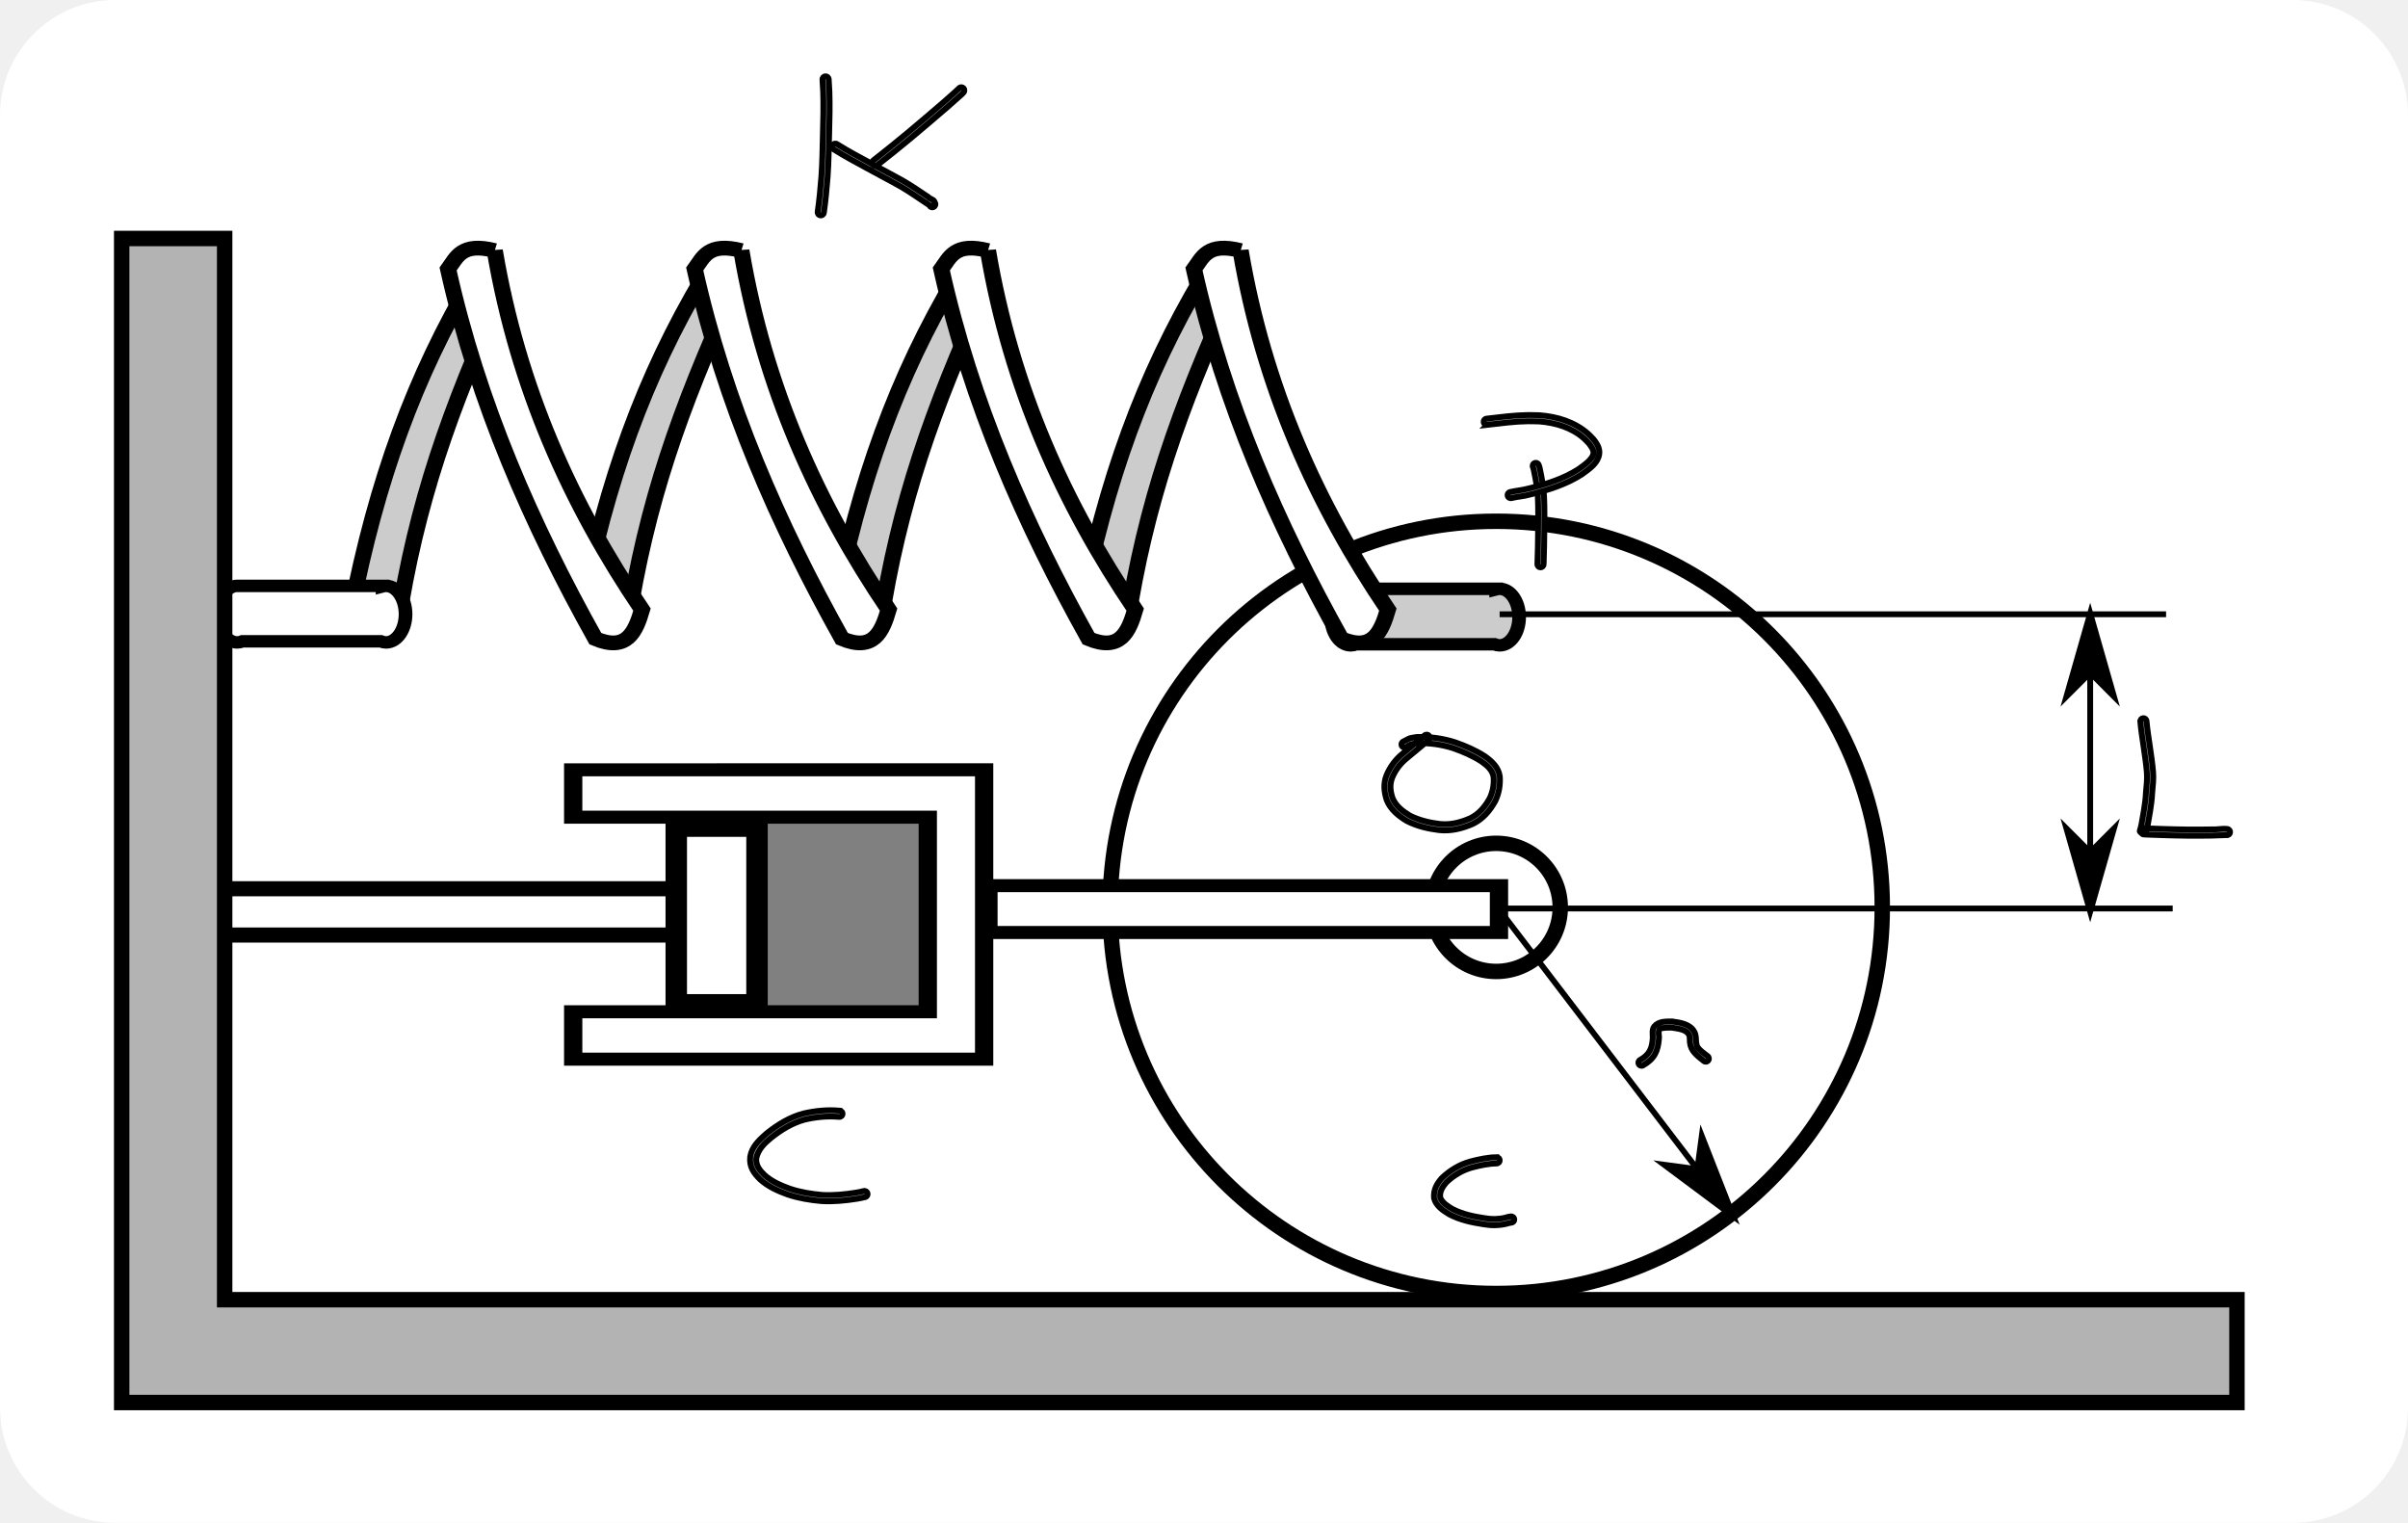
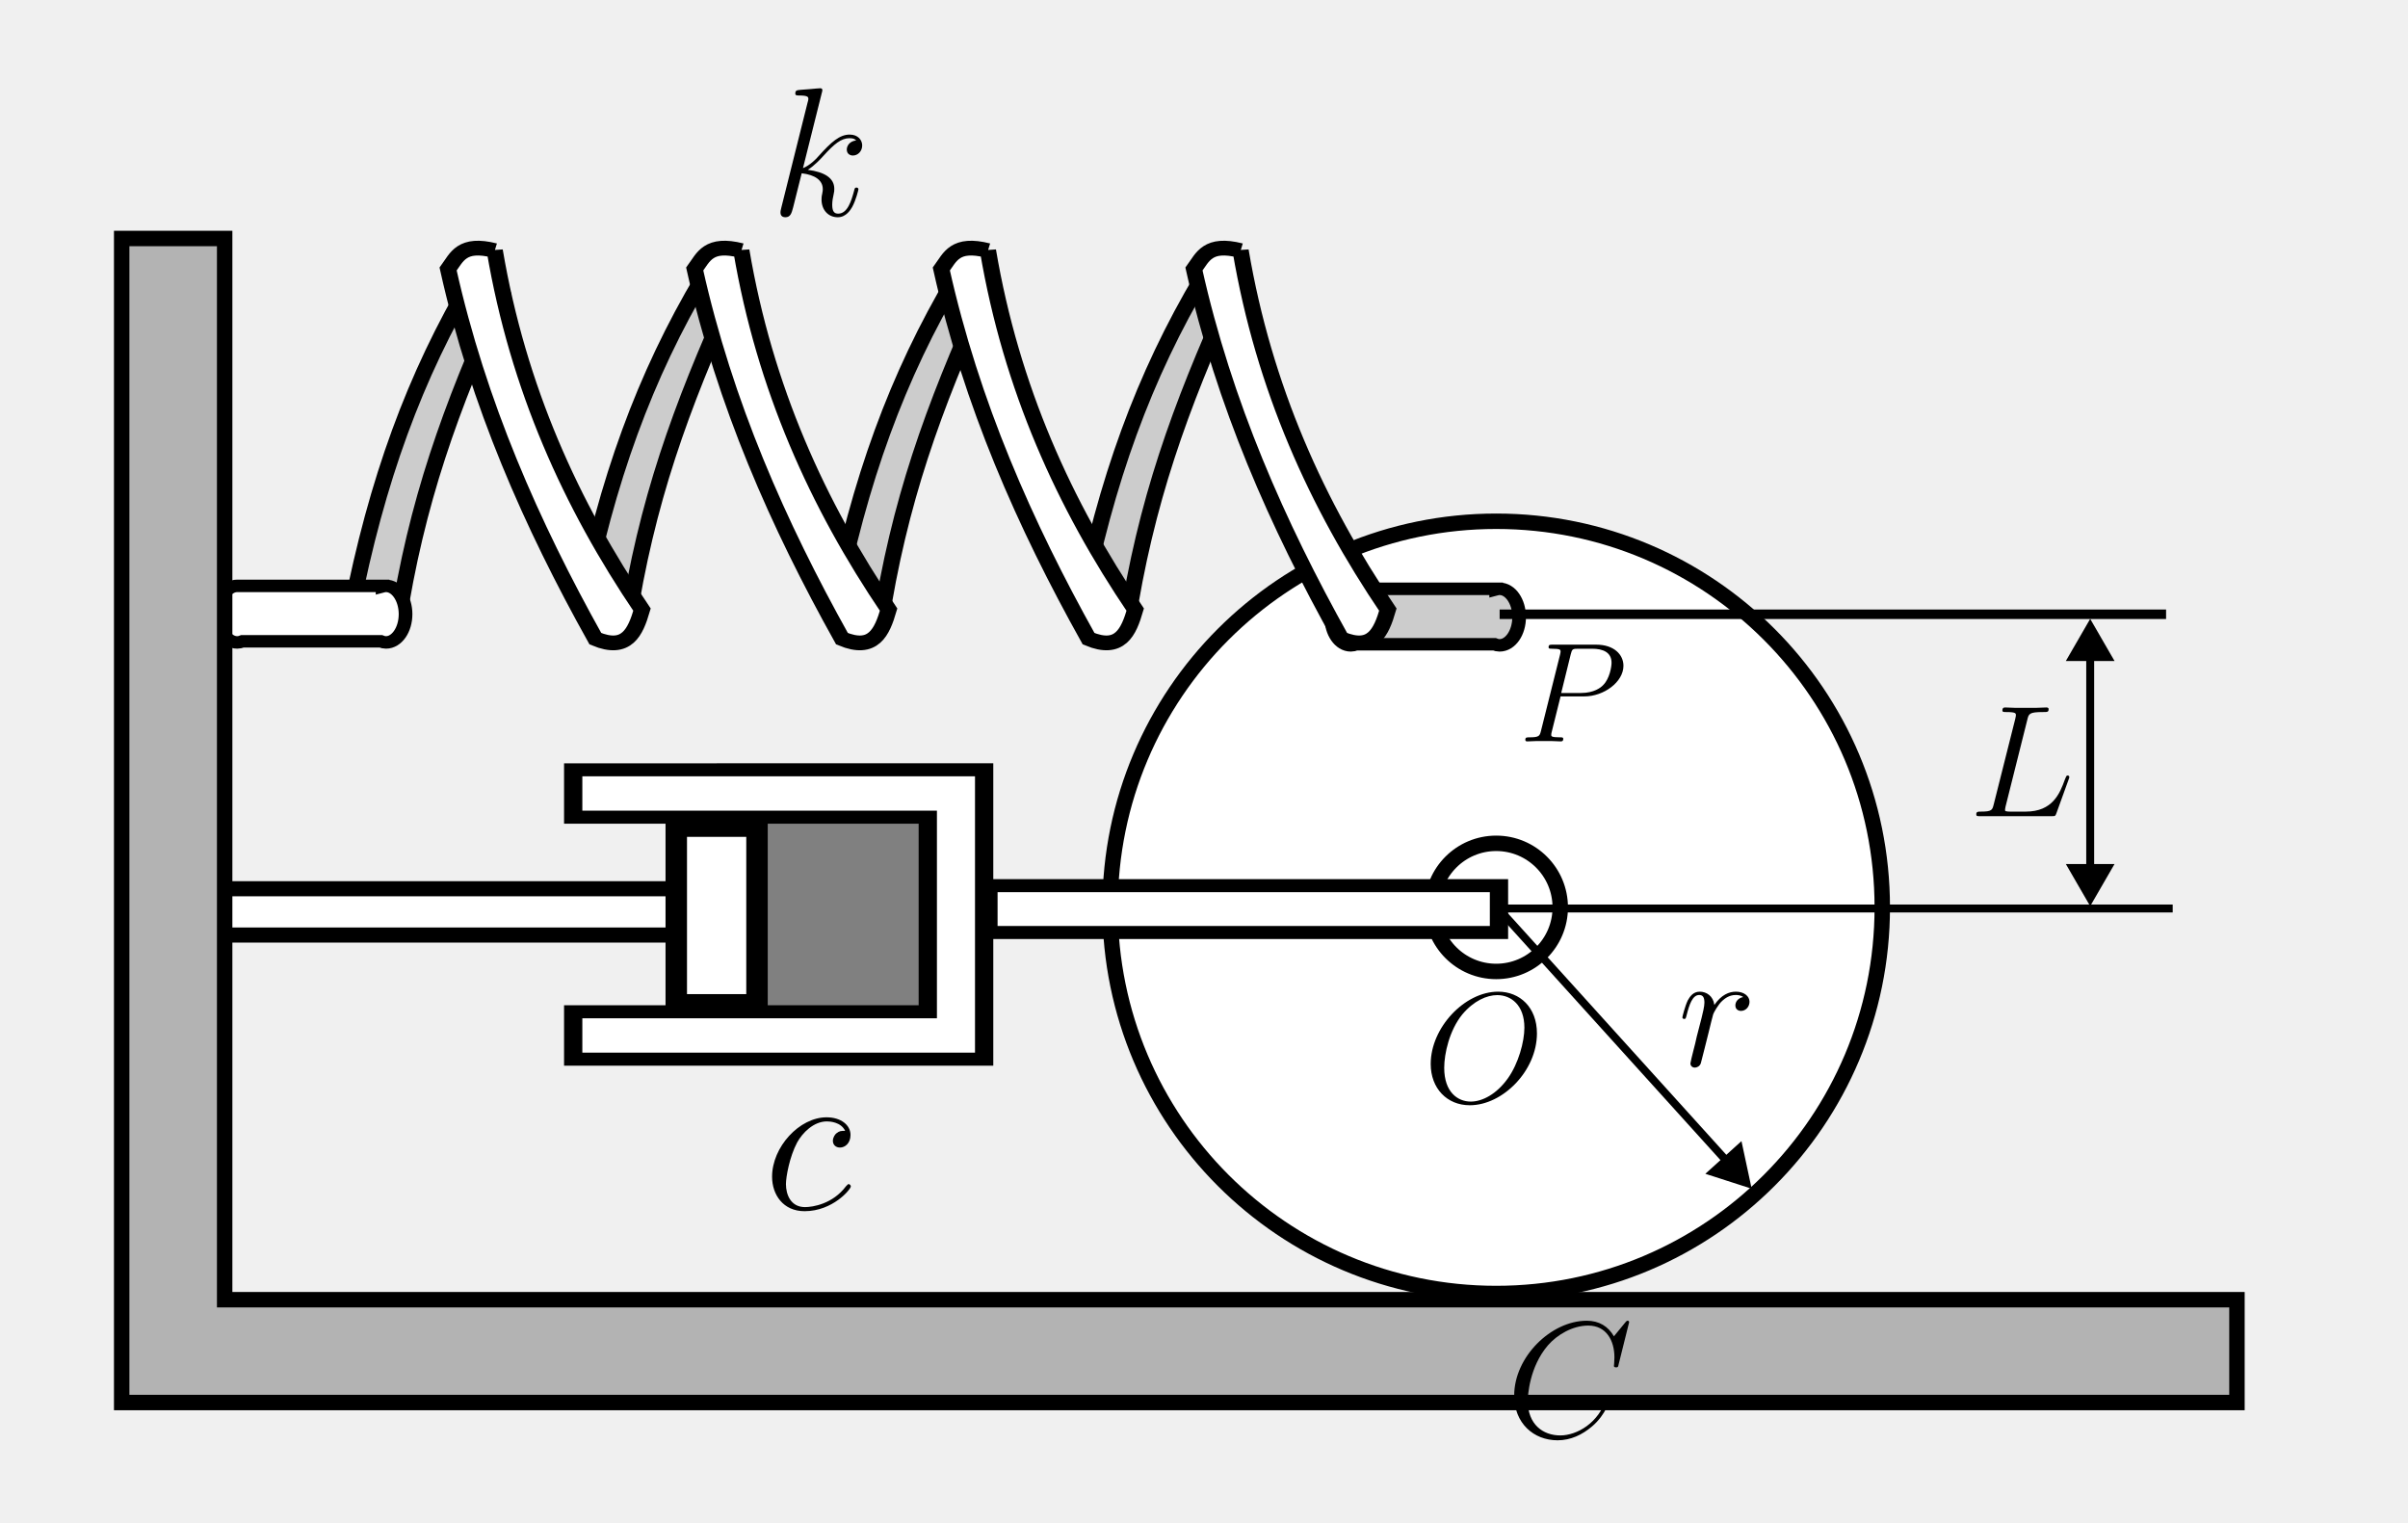
<svg xmlns="http://www.w3.org/2000/svg" width="152.146mm" height="96.206mm" viewBox="0 0 152.146 96.206" version="1.1" id="svg1217">
  <defs id="defs1211">
+     <marker style="overflow:visible" id="Triangle" refX="0" refY="0" orient="auto-start-reverse" markerWidth="1" markerHeight="1" viewBox="0 0 1 1" preserveAspectRatio="xMidYMid">
+       <path transform="scale(0.5)" style="fill:context-stroke;fill-rule:evenodd;stroke:context-stroke;stroke-width:1pt" d="M 5.77,0 -2.88,5 V -5 Z" id="path135" />
+     </marker>
    <marker style="overflow:visible" id="marker3226" refX="0" refY="0" orient="auto">
      <path transform="matrix(-0.8,0,0,-0.8,-10,0)" style="fill:#000000;fill-opacity:1;fill-rule:evenodd;stroke:#000000;stroke-width:1pt;stroke-opacity:1" d="M 0,0 5,-5 -12.5,0 5,5 Z" id="path3224" />
    </marker>
    <marker style="overflow:visible" id="marker3216" refX="0" refY="0" orient="auto">
      <path transform="matrix(-0.8,0,0,-0.8,-10,0)" style="fill:#000000;fill-opacity:1;fill-rule:evenodd;stroke:#000000;stroke-width:1pt;stroke-opacity:1" d="M 0,0 5,-5 -12.5,0 5,5 Z" id="path3214" />
    </marker>
    <marker style="overflow:visible" id="Arrow1Lstart" refX="0" refY="0" orient="auto">
      <path transform="matrix(0.8,0,0,0.8,10,0)" style="fill:#000000;fill-opacity:1;fill-rule:evenodd;stroke:#000000;stroke-width:1pt;stroke-opacity:1" d="M 0,0 5,-5 -12.5,0 5,5 Z" id="path2806" />
    </marker>
  </defs>
-   <g id="layer2" transform="translate(26.18036,16.54196)">
-     <rect style="fill:#ffffff;stroke:#ffffff;stroke-width:0.2" id="rect50" width="151.946" height="96.006" x="-26.08" y="-16.442" ry="7.182" />
-   </g>
-   <g id="layer1" transform="translate(-25.76929,-52.75702)">
+   <g id="layer2" transform="translate(26.18036,16.54196)" />
+   <g id="layer1" transform="translate(-25.7693, -52.757)">
    <circle style="fill:#ffffff;stroke:#000000;stroke-width:0.975" id="path2602" cx="120.304" cy="110.082" r="24.394" />
    <circle style="fill:#ffffff;stroke:#000000;stroke-width:0.975" id="circle2604" cx="120.304" cy="110.082" r="4.047" />
    <g transform="matrix(0,-1.392656,1.525817,0,-137.4536,207.717)" id="g6265" style="stroke-width:0.955">
      <path style="fill:#cccccc;fill-opacity:1;stroke:#000000;stroke-width:0.566;stroke-miterlimit:4;stroke-dasharray:none" d="m 84.559,162.91 a 1.282,0.809 0 0 0 -1.282,-0.809 1.282,0.809 0 0 0 -1.283,0.809 1.282,0.809 0 0 0 0.05,0.221 v 5.722 a 1.282,0.809 0 0 0 -0.05,0.219 1.282,0.809 0 0 0 1.283,0.809 1.282,0.809 0 0 0 1.282,-0.809 1.282,0.809 0 0 0 -0.021,-0.142 h 0.021 z" id="path1619" />
      <path style="fill:#cccccc;stroke:#000000;stroke-width:0.669;stroke-linecap:butt;stroke-linejoin:miter;stroke-miterlimit:4;stroke-dasharray:none;stroke-opacity:1" d="m 82.921,123.439 c 5.549,0.771 9.853,2.191 15.003,4.316 0.651,-0.538 1.212,-0.408 0.771,-1.177 -4.495,-2.442 -9.241,-4.009 -15.106,-5.057 -0.809,0.284 -0.806,1.06 -0.668,1.918 z" id="path1606" />
      <path id="path823" d="m 82.921,153.638 c 5.549,0.771 9.853,2.191 15.003,4.316 0.651,-0.538 1.212,-0.408 0.771,-1.177 -4.495,-2.442 -9.241,-4.009 -15.106,-5.057 -0.809,0.284 -0.806,1.06 -0.668,1.918 z" style="fill:#cccccc;stroke:#000000;stroke-width:0.669;stroke-linecap:butt;stroke-linejoin:miter;stroke-miterlimit:4;stroke-dasharray:none;stroke-opacity:1" />
      <path style="fill:#cccccc;stroke:#000000;stroke-width:0.669;stroke-linecap:butt;stroke-linejoin:miter;stroke-miterlimit:4;stroke-dasharray:none;stroke-opacity:1" d="m 82.921,143.425 c 5.549,0.771 9.853,2.191 15.003,4.316 0.651,-0.538 1.212,-0.408 0.771,-1.177 -4.495,-2.442 -9.241,-4.009 -15.106,-5.057 -0.809,0.284 -0.806,1.06 -0.668,1.918 z" id="path827" />
      <path id="path817-3" d="m 99.904,147.885 c -6.241,0.966 -11.549,3.166 -16.29,6.098 -1.022,-0.273 -1.912,-0.63 -1.318,-1.931 5.174,-2.637 10.64,-4.85 16.769,-6.098 0.54,0.36 1.219,0.567 0.838,1.931 z" style="fill:#ffffff;stroke:#000000;stroke-width:0.669;stroke-linecap:butt;stroke-linejoin:miter;stroke-miterlimit:4;stroke-dasharray:none;stroke-opacity:1" />
      <path style="fill:#ffffff;stroke:#000000;stroke-width:0.669;stroke-linecap:butt;stroke-linejoin:miter;stroke-miterlimit:4;stroke-dasharray:none;stroke-opacity:1" d="m 99.904,158.347 c -6.241,0.966 -11.549,3.166 -16.29,6.098 -1.022,-0.273 -1.912,-0.63 -1.318,-1.931 5.174,-2.637 10.64,-4.85 16.769,-6.098 0.54,0.36 1.219,0.567 0.838,1.931 z" id="path825" />
      <path id="path839-6" d="m 82.921,132.964 c 5.549,0.771 9.853,2.191 15.003,4.316 0.651,-0.538 1.212,-0.408 0.771,-1.177 -4.495,-2.442 -9.241,-4.009 -15.106,-5.057 -0.809,0.284 -0.806,1.06 -0.668,1.918 z" style="fill:#cccccc;stroke:#000000;stroke-width:0.669;stroke-linecap:butt;stroke-linejoin:miter;stroke-miterlimit:4;stroke-dasharray:none;stroke-opacity:1" />
      <path style="fill:#ffffff;stroke:#000000;stroke-width:0.669;stroke-linecap:butt;stroke-linejoin:miter;stroke-miterlimit:4;stroke-dasharray:none;stroke-opacity:1" d="m 99.904,137.673 c -6.241,0.966 -11.549,3.166 -16.29,6.098 -1.022,-0.273 -1.912,-0.63 -1.318,-1.931 5.174,-2.637 10.64,-4.85 16.769,-6.098 0.54,0.36 1.219,0.567 0.838,1.931 z" id="path829" />
      <path id="path833" d="m 99.904,127.461 c -6.241,0.966 -11.549,3.166 -16.29,6.098 -1.022,-0.273 -1.912,-0.63 -1.318,-1.931 5.174,-2.637 10.64,-4.85 16.769,-6.098 0.54,0.36 1.219,0.567 0.838,1.931 z" style="fill:#ffffff;stroke:#000000;stroke-width:0.669;stroke-linecap:butt;stroke-linejoin:miter;stroke-miterlimit:4;stroke-dasharray:none;stroke-opacity:1" />
      <path id="path1610" d="m 84.692,116.797 a 1.282,0.809 0 0 0 -1.282,-0.809 1.282,0.809 0 0 0 -1.283,0.809 1.282,0.809 0 0 0 0.05,0.221 v 5.722 a 1.282,0.809 0 0 0 -0.05,0.219 1.282,0.809 0 0 0 1.283,0.809 1.282,0.809 0 0 0 1.282,-0.809 1.282,0.809 0 0 0 -0.021,-0.142 h 0.021 z" style="fill:#ffffff;stroke:#000000;stroke-width:0.566;stroke-miterlimit:4;stroke-dasharray:none" />
    </g>
    <g id="layer1-9" transform="matrix(1.953847,0,0,1.392656,-110.5271,-42.12207)" style="stroke-width:0.844">
      <rect style="fill:#ffffff;stroke:#000000;stroke-width:0.591;stroke-miterlimit:4;stroke-dasharray:none" id="rect1718" width="16.51" height="2.125" x="101.722" y="108.305" />
      <rect style="fill:#ffffff;stroke:#000000;stroke-width:0.685;stroke-miterlimit:4;stroke-dasharray:none" id="rect1731" width="15.094" height="2.1" x="76.875" y="108.445" />
      <rect y="104.8" x="92.554" height="9.227" width="7.206" id="rect3464" style="fill:#808080;stroke:#808080;stroke-width:0.591" />
      <path style="fill:#ffffff;stroke:#000000;stroke-width:0.591;stroke-miterlimit:4;stroke-dasharray:none" d="m 88.294,103.05 v 2.149 h 11.467 v 8.827 H 88.294 v 2.149 h 13.289 v -13.126 z" id="rect1720" />
      <rect style="fill:#ffffff;stroke:#000000;stroke-width:0.694;stroke-miterlimit:4;stroke-dasharray:none" id="rect1729" width="2.611" height="7.828" x="91.627" y="105.744" />
    </g>
    <path id="rect2606" style="fill:#b3b3b3;stroke:#000000;stroke-width:0.975" d="m 33.458,67.824 v 67.043 6.496 h 6.506 127.144 v -6.496 H 39.964 V 67.824 Z" />
-     <path style="fill:none;stroke:#000000;stroke-width:0.368px;stroke-linecap:butt;stroke-linejoin:miter;stroke-opacity:1" d="m 120.303,110.152 h 42.744" id="path2798" />
-     <path style="fill:none;stroke:#000000;stroke-width:0.368px;stroke-linecap:butt;stroke-linejoin:miter;stroke-opacity:1" d="m 120.522,91.564 h 42.108" id="path2800" />
-     <path style="fill:none;stroke:#000000;stroke-width:0.369;stroke-linecap:butt;stroke-linejoin:miter;stroke-miterlimit:4;stroke-dasharray:none;stroke-opacity:1;marker-start:url(#Arrow1Lstart);marker-end:url(#marker3216)" d="M 157.835,91.551 V 110.307" id="path2804" />
-     <path style="fill:none;stroke:#000000;stroke-width:0.368px;stroke-linecap:butt;stroke-linejoin:miter;stroke-opacity:1;marker-end:url(#marker3226)" d="m 120.513,110.24 14.742,19.322" id="path3108" />
-     <path style="fill:#b3b3b3;stroke:#000000;stroke-width:0.369;stroke-miterlimit:4;stroke-dasharray:none" id="path3146" d="m 161.002,98.355 c 0.049,0.546 0.137,1.087 0.215,1.63 0.075,0.52 0.153,1.04 0.197,1.563 0.036,0.428 -0.021,0.855 -0.057,1.281 -0.015,0.389 -0.073,0.772 -0.133,1.155 -0.048,0.282 -0.094,0.563 -0.148,0.844 -0.023,0.12 -0.053,0.239 -0.09,0.356 -0.038,0.112 -0.039,0.102 0.176,0.281 0.017,0.015 0.383,0.025 0.404,0.026 0.284,0.011 0.465,0.016 0.757,0.026 1.057,0.036 2.114,0.052 3.171,0.032 0.311,-0.003 0.632,-0.029 0.938,-0.033 0.275,0.046 0.341,-0.343 0.066,-0.389 v 0 c -0.334,-0.038 -0.676,0.051 -1.011,0.028 -1.05,0.021 -2.1,0.004 -3.15,-0.032 -0.334,-0.011 -0.436,-0.014 -0.754,-0.026 -0.077,-0.003 -0.155,-0.006 -0.232,-0.01 -0.027,-10e-4 -0.081,-0.029 -0.081,-0.003 0.013,0.477 0.067,0.3 0.094,0.218 0.042,-0.132 0.076,-0.266 0.102,-0.401 0.054,-0.285 0.102,-0.571 0.15,-0.857 0.061,-0.393 0.12,-0.785 0.136,-1.183 0.038,-0.448 0.096,-0.897 0.057,-1.348 -0.045,-0.531 -0.123,-1.059 -0.2,-1.586 -0.078,-0.535 -0.165,-1.069 -0.213,-1.607 -0.024,-0.278 -0.417,-0.244 -0.393,0.034 z" />
-     <path style="fill:#b3b3b3;stroke:#000000;stroke-width:0.369;stroke-miterlimit:4;stroke-dasharray:none" id="path3148" d="m 123.301,88.402 c 0.029,-0.708 0.037,-1.416 0.044,-2.124 0.004,-0.715 0.019,-1.431 -0.016,-2.146 -0.031,-0.574 -0.136,-1.139 -0.253,-1.7 -0.019,-0.108 -0.045,-0.212 -0.087,-0.313 -0.118,-0.253 -0.476,-0.086 -0.358,0.167 v 0 c 0.023,0.07 0.05,0.153 0.059,0.227 0.113,0.541 0.215,1.086 0.245,1.639 0.035,0.707 0.019,1.415 0.016,2.122 -0.007,0.703 -0.015,1.406 -0.043,2.108 -0.014,0.279 0.38,0.299 0.394,0.02 z" />
-     <path style="fill:#b3b3b3;stroke:#000000;stroke-width:0.369;stroke-miterlimit:4;stroke-dasharray:none" id="path3150" d="m 119.743,79.598 c 0.854,-0.097 1.709,-0.215 2.571,-0.226 0.243,-0.003 0.485,0.009 0.728,0.013 1.035,0.087 2.038,0.384 2.825,1.086 0.111,0.099 0.207,0.213 0.311,0.32 0.112,0.167 0.27,0.335 0.272,0.555 0.004,0.421 -0.684,0.856 -0.96,1.058 -0.961,0.616 -2.06,0.95 -3.16,1.218 -0.376,0.102 -0.766,0.131 -1.144,0.218 -0.272,0.064 -0.181,0.448 0.091,0.384 v 0 c 0.378,-0.092 0.772,-0.112 1.147,-0.219 1.151,-0.282 2.298,-0.634 3.3,-1.284 0.393,-0.291 0.873,-0.592 1.046,-1.084 0.156,-0.445 -0.044,-0.783 -0.31,-1.124 -0.117,-0.118 -0.226,-0.245 -0.35,-0.355 -0.857,-0.754 -1.94,-1.079 -3.061,-1.169 -0.251,-0.004 -0.501,-0.016 -0.752,-0.013 -0.871,0.012 -1.735,0.13 -2.599,0.229 -0.277,0.032 -0.231,0.425 0.046,0.392 z" />
-     <path style="fill:#b3b3b3;stroke:#000000;stroke-width:0.369;stroke-miterlimit:4;stroke-dasharray:none" id="path3152" d="m 129.58,120.067 c 0.727,-0.418 0.948,-0.894 1.009,-1.708 0.027,-0.143 -0.09,-0.482 0.067,-0.599 0.127,-0.094 0.635,-0.079 0.763,-0.078 0.358,0.068 0.938,0.094 1.093,0.51 0.022,0.06 0.03,0.396 0.031,0.42 0.058,0.564 0.463,0.837 0.871,1.171 0.218,0.175 0.465,-0.133 0.247,-0.308 v 0 c -0.194,-0.153 -0.525,-0.364 -0.656,-0.608 -0.045,-0.083 -0.045,-0.184 -0.067,-0.276 -0.013,-0.212 -0.006,-0.433 -0.106,-0.631 -0.263,-0.516 -0.908,-0.602 -1.415,-0.673 -0.392,0.006 -0.837,-0.024 -1.121,0.313 -0.165,0.195 -0.096,0.505 -0.1,0.732 -0.038,0.646 -0.202,1.044 -0.785,1.378 -0.252,0.12 -0.083,0.476 0.169,0.357 z" />
-     <path style="fill:#b3b3b3;stroke:#000000;stroke-width:0.369;stroke-miterlimit:4;stroke-dasharray:none" id="path3158" d="m 120.311,125.865 c -0.556,0.01 -1.1,0.13 -1.636,0.269 -0.684,0.188 -1.283,0.554 -1.797,1.037 -0.34,0.38 -0.547,0.765 -0.502,1.281 0.119,0.483 0.554,0.774 0.954,1.019 0.678,0.359 1.429,0.519 2.181,0.633 0.49,0.086 0.974,0.08 1.456,-0.035 0.098,-0.028 0.194,-0.062 0.295,-0.07 0.277,-0.032 0.233,-0.424 -0.045,-0.392 v 0 c -0.117,0.015 -0.231,0.039 -0.343,0.078 -0.432,0.106 -0.866,0.106 -1.304,0.029 -0.701,-0.105 -1.401,-0.251 -2.035,-0.58 -0.293,-0.176 -0.642,-0.387 -0.766,-0.723 -0.051,-0.368 0.147,-0.682 0.381,-0.952 0.461,-0.44 1.007,-0.769 1.625,-0.941 0.508,-0.132 1.023,-0.247 1.55,-0.256 0.279,-0.01 0.266,-0.404 -0.014,-0.395 z" />
-     <path style="fill:#b3b3b3;stroke:#000000;stroke-width:0.369;stroke-miterlimit:4;stroke-dasharray:none" id="path3162" d="m 115.781,99.216 c -0.449,0.372 -0.899,0.744 -1.347,1.117 -0.475,0.379 -0.828,0.849 -1.062,1.406 -0.208,0.523 -0.154,1.04 0.014,1.563 0.236,0.595 0.727,0.989 1.257,1.315 0.639,0.332 1.341,0.496 2.05,0.584 0.744,0.081 1.449,-0.095 2.126,-0.388 0.639,-0.307 1.082,-0.829 1.421,-1.436 0.24,-0.493 0.33,-1.029 0.292,-1.572 -0.086,-0.579 -0.489,-0.946 -0.94,-1.27 -0.581,-0.376 -1.216,-0.651 -1.867,-0.879 -0.793,-0.257 -1.617,-0.365 -2.448,-0.338 -0.58,0.105 -0.297,0.013 -0.845,0.287 -0.247,0.13 -0.064,0.479 0.183,0.35 v 0 c 0.417,-0.232 0.193,-0.149 0.675,-0.242 0.782,-0.029 1.557,0.077 2.304,0.316 0.616,0.215 1.217,0.475 1.768,0.828 0.355,0.252 0.695,0.527 0.776,0.979 0.04,0.465 -0.044,0.927 -0.244,1.351 -0.292,0.533 -0.676,0.993 -1.233,1.265 -0.611,0.267 -1.248,0.43 -1.921,0.358 -0.654,-0.08 -1.301,-0.23 -1.893,-0.529 -0.45,-0.273 -0.879,-0.6 -1.088,-1.1 -0.143,-0.431 -0.196,-0.854 -0.025,-1.289 0.204,-0.501 0.527,-0.915 0.95,-1.254 0.446,-0.372 0.894,-0.743 1.341,-1.113 0.217,-0.175 -0.03,-0.483 -0.248,-0.307 z" />
-     <path style="fill:#b3b3b3;stroke:#000000;stroke-width:0.369;stroke-miterlimit:4;stroke-dasharray:none" id="path3164" d="m 77.825,66.191 c 0.106,-0.741 0.176,-1.487 0.235,-2.234 0.066,-0.915 0.074,-1.833 0.098,-2.75 0.026,-0.888 0.045,-1.775 0.016,-2.663 -0.01,-0.257 -0.025,-0.515 -0.044,-0.772 -0.02,-0.278 -0.414,-0.249 -0.394,0.029 v 0 c 0.018,0.252 0.033,0.504 0.043,0.756 0.029,0.88 0.01,1.76 -0.016,2.64 -0.024,0.91 -0.031,1.821 -0.097,2.729 -0.058,0.735 -0.126,1.471 -0.231,2.201 -0.045,0.276 0.345,0.339 0.39,0.064 z" />
-     <path style="fill:#b3b3b3;stroke:#000000;stroke-width:0.369;stroke-miterlimit:4;stroke-dasharray:none" id="path3170" d="m 78.445,62.193 c 0.693,0.439 1.42,0.82 2.138,1.213 0.707,0.391 1.427,0.759 2.13,1.158 0.513,0.305 1.005,0.643 1.5,0.975 0.092,0.07 0.195,0.124 0.29,0.192 0.059,0.042 0.084,0.105 -0.027,-0.071 0.018,0.279 0.412,0.253 0.394,-0.026 v 0 c -0.024,-0.056 -0.039,-0.117 -0.072,-0.168 -0.078,-0.121 -0.277,-0.146 -0.365,-0.254 -0.503,-0.338 -1.003,-0.681 -1.525,-0.99 -0.705,-0.4 -1.426,-0.769 -2.135,-1.161 -0.707,-0.387 -1.422,-0.762 -2.104,-1.192 -0.23,-0.158 -0.454,0.167 -0.223,0.325 z" />
-     <path style="fill:#b3b3b3;stroke:#000000;stroke-width:0.369;stroke-miterlimit:4;stroke-dasharray:none" id="path3172" d="m 81.208,63.187 c 0.706,-0.552 1.403,-1.115 2.093,-1.686 0.781,-0.661 1.569,-1.315 2.34,-1.988 0.246,-0.217 0.492,-0.435 0.737,-0.653 0.105,-0.094 0.213,-0.177 0.295,-0.291 0.132,-0.246 -0.215,-0.433 -0.348,-0.187 v 0 c 0.126,-0.131 -0.185,0.161 -0.21,0.184 -0.143,0.127 -0.295,0.263 -0.437,0.389 -0.099,0.087 -0.198,0.174 -0.296,0.262 -0.768,0.671 -1.554,1.322 -2.332,1.981 -0.689,0.57 -1.384,1.131 -2.088,1.681 -0.218,0.174 0.028,0.483 0.246,0.309 z" />
-     <path style="fill:#b3b3b3;stroke:#000000;stroke-width:0.369;stroke-miterlimit:4;stroke-dasharray:none" id="path3176" d="m 78.809,122.922 c -0.764,-0.068 -1.518,0.008 -2.264,0.178 -0.873,0.23 -1.631,0.699 -2.33,1.255 -0.396,0.346 -0.816,0.724 -0.987,1.24 -0.028,0.084 -0.04,0.172 -0.06,0.258 -0.062,0.615 0.218,1.012 0.637,1.424 0.502,0.451 1.111,0.721 1.738,0.948 0.695,0.234 1.419,0.35 2.147,0.414 0.74,0.042 1.479,-0.03 2.209,-0.145 0.178,-0.031 0.357,-0.062 0.532,-0.108 0.27,-0.072 0.167,-0.454 -0.102,-0.381 v 0 c -0.161,0.044 -0.327,0.07 -0.491,0.1 -0.698,0.11 -1.406,0.18 -2.113,0.142 -0.694,-0.061 -1.385,-0.17 -2.048,-0.393 -0.574,-0.207 -1.134,-0.449 -1.597,-0.859 -0.304,-0.292 -0.563,-0.61 -0.527,-1.057 0.109,-0.544 0.49,-0.929 0.907,-1.274 0.652,-0.52 1.357,-0.961 2.172,-1.179 0.709,-0.162 1.426,-0.233 2.153,-0.168 0.279,0.017 0.302,-0.377 0.024,-0.394 z" />
+     <path style="fill:none;stroke:#000000;stroke-width:0.5;stroke-linecap:butt;stroke-linejoin:miter;stroke-opacity:1;stroke-dasharray:none" d="m 120.303,110.152 h 42.744" id="path2798" />
+     <path style="fill:none;stroke:#000000;stroke-width:0.6;stroke-linecap:butt;stroke-linejoin:miter;stroke-opacity:1;stroke-dasharray:none" d="m 120.522,91.564 h 42.108" id="path2800" />
+     <path style="fill:none;stroke:#000000;stroke-width:0.5;stroke-linecap:butt;stroke-linejoin:miter;stroke-miterlimit:4;stroke-dasharray:none;stroke-opacity:1;marker-start:url(#Triangle);marker-end:url(#Triangle)" d="M 157.835,93.63 V 108.228" id="path2804" />
+     <path style="fill:none;stroke:#000000;stroke-width:0.5;stroke-linecap:butt;stroke-linejoin:miter;stroke-dasharray:none;stroke-opacity:1;marker-end:url(#Triangle)" d="m 120.513,110.24 14.742,16.298" id="path3108" />
+     <g transform="translate(95.12796,161.8976)" id="g1">
+       <g fill="#000000" fill-opacity="1" id="g2" transform="matrix(0.352778,0,0,0.352778,-0.99523,-0.627459)">
+         <g id="use1" transform="translate(1.993,10.888)">
+           <path d="m -44.407,-115.969 c -0.705,0 -1.044,0 -1.58,0.451 -0.226,0.169 -0.621,0.733 -0.621,1.326 0,0.762 0.564,1.213 1.269,1.213 0.903,0 1.89,-0.762 1.89,-2.257 0,-1.777 -1.721,-3.159 -4.288,-3.159 -4.88,0 -9.76,5.331 -9.76,10.635 0,3.244 2.003,6.178 5.811,6.178 5.078,0 8.293,-3.949 8.293,-4.429 0,-0.226 -0.226,-0.423 -0.395,-0.423 -0.113,0 -0.141,0.056 -0.48,0.395 -2.37,3.159 -5.924,3.724 -7.334,3.724 -2.567,0 -3.413,-2.257 -3.413,-4.119 0,-1.298 0.649,-4.908 2.003,-7.447 0.959,-1.749 2.962,-3.78 5.331,-3.78 0.48,0 2.511,0.085 3.272,1.693 z m 0,0" id="path2" style="stroke-width:1.805" />
+         </g>
+       </g>
+     </g>
+     <g transform="matrix(1.589861,0,0,1.589861,75.08262,58.33217)" id="g5">
+       <g fill="#000000" fill-opacity="1" id="g4" transform="matrix(0.352778,0,0,0.352778,-1.10547,-0.710097)">
+         <g id="g3" transform="translate(1.993,16.341)">
+           <path d="m 5.797,-13.812 c 0.031,-0.094 0.062,-0.219 0.062,-0.312 0,-0.203 -0.203,-0.203 -0.234,-0.203 -0.031,0 -0.766,0.047 -1.141,0.094 -0.359,0.016 -0.656,0.062 -1.031,0.078 -0.5,0.047 -0.641,0.062 -0.641,0.438 0,0.203 0.203,0.203 0.406,0.203 1.062,0 1.062,0.188 1.062,0.406 0,0.078 0,0.109 -0.109,0.484 L 1.219,-0.812 C 1.141,-0.5 1.141,-0.453 1.141,-0.328 c 0,0.453 0.344,0.531 0.547,0.531 0.578,0 0.703,-0.453 0.875,-1.094 L 3.531,-4.75 c 1.484,0.172 2.375,0.781 2.375,1.781 0,0.125 0,0.203 -0.062,0.516 -0.078,0.312 -0.078,0.547 -0.078,0.656 0,1.203 0.781,2 1.828,2 0.953,0 1.453,-0.859 1.625,-1.156 0.422,-0.766 0.703,-1.922 0.703,-2 0,-0.109 -0.094,-0.188 -0.219,-0.188 -0.188,0 -0.203,0.078 -0.281,0.406 -0.297,1.078 -0.719,2.531 -1.781,2.531 -0.406,0 -0.672,-0.203 -0.672,-1 0,-0.391 0.078,-0.844 0.156,-1.156 C 7.203,-2.734 7.203,-2.75 7.203,-3 c 0,-1.219 -1.094,-1.891 -2.984,-2.141 0.734,-0.453 1.484,-1.266 1.766,-1.578 1.188,-1.312 1.984,-1.984 2.938,-1.984 0.484,0 0.594,0.125 0.75,0.25 -0.766,0.094 -1.062,0.625 -1.062,1.031 0,0.5 0.391,0.672 0.688,0.672 0.562,0 1.047,-0.484 1.047,-1.141 0,-0.594 -0.469,-1.219 -1.406,-1.219 -1.125,0 -2.062,0.812 -3.531,2.453 -0.203,0.25 -0.969,1.031 -1.734,1.328 z m 0,0" id="path1" />
+         </g>
+       </g>
+     </g>
+     <g transform="matrix(1.460211,0,0,1.460211,132.0682,115.4066)" id="g8">
+       <g fill="#000000" fill-opacity="1" id="g7" transform="matrix(0.352778,0,0,0.352778,-0.901524,-0.627459)">
+         <g id="g6" transform="translate(1.993,10.888)">
+           <path d="m 8.031,-8.453 c -0.641,0.125 -0.969,0.578 -0.969,1.031 0,0.5 0.391,0.672 0.688,0.672 0.578,0 1.047,-0.5 1.047,-1.125 0,-0.656 -0.641,-1.234 -1.672,-1.234 -0.828,0 -1.781,0.375 -2.641,1.625 -0.141,-1.094 -0.969,-1.625 -1.797,-1.625 -0.812,0 -1.219,0.625 -1.469,1.078 -0.344,0.734 -0.656,1.984 -0.656,2.078 0,0.094 0.078,0.188 0.219,0.188 0.172,0 0.188,-0.016 0.312,-0.5 0.312,-1.234 0.703,-2.438 1.531,-2.438 0.5,0 0.641,0.359 0.641,0.953 0,0.453 -0.203,1.266 -0.359,1.906 l -0.578,2.234 c -0.078,0.391 -0.297,1.312 -0.406,1.688 -0.141,0.531 -0.375,1.516 -0.375,1.609 0,0.297 0.234,0.516 0.547,0.516 0.219,0 0.609,-0.141 0.734,-0.547 C 2.891,-0.516 3.656,-3.641 3.781,-4.109 3.891,-4.562 4,-5 4.109,-5.453 4.188,-5.75 4.281,-6.078 4.344,-6.344 4.406,-6.531 4.953,-7.547 5.469,-8 c 0.25,-0.219 0.797,-0.703 1.641,-0.703 0.328,0 0.656,0.062 0.922,0.25 z m 0,0" id="path5" />
+         </g>
+       </g>
+     </g>
+     <g transform="matrix(1.379687,0,0,1.379687,150.6375,97.45271)" id="g11">
+       <g fill="#000000" fill-opacity="1" id="g10" transform="matrix(0.352778,0,0,0.352778,-1.03933,-0.706129)">
+         <g id="g9" transform="translate(1.993,16.111)">
+           <path d="m 7.578,-12.516 c 0.188,-0.781 0.25,-1 2.062,-1 0.562,0 0.703,0 0.703,-0.391 0,-0.203 -0.219,-0.203 -0.312,-0.203 -0.406,0 -0.875,0.047 -1.297,0.047 H 5.969 c -0.391,0 -0.844,-0.047 -1.234,-0.047 -0.172,0 -0.391,0 -0.391,0.391 0,0.203 0.188,0.203 0.484,0.203 1.266,0 1.266,0.172 1.266,0.406 0,0.031 0,0.156 -0.078,0.469 L 3.219,-1.531 C 3.031,-0.812 3,-0.594 1.547,-0.594 c -0.391,0 -0.594,0 -0.594,0.359 C 0.953,0 1.078,0 1.484,0 h 9.25 c 0.469,0 0.484,-0.016 0.625,-0.391 l 1.594,-4.406 c 0.047,-0.094 0.078,-0.219 0.078,-0.281 0,-0.125 -0.094,-0.203 -0.203,-0.203 -0.016,0 -0.125,0 -0.172,0.078 C 12.625,-5.188 12.625,-5.141 12.453,-4.75 11.797,-2.938 10.859,-0.594 7.375,-0.594 H 5.391 c -0.281,0 -0.328,0 -0.453,-0.031 -0.234,-0.016 -0.25,-0.062 -0.25,-0.219 0,-0.141 0.047,-0.266 0.078,-0.453 z m 0,0" id="path8" />
+         </g>
+       </g>
+     </g>
+     <g transform="matrix(1.227812,0,0,1.227812,122.1451,93.48396)" id="g14">
+       <g fill="#000000" fill-opacity="1" id="g13" transform="matrix(0.352778,0,0,0.352778,-1.04484,-0.706129)">
+         <g id="g12" transform="translate(1.993,16.111)">
+           <path d="m 6.109,-6.562 h 3.469 c 2.859,0 5.703,-2.109 5.703,-4.469 0,-1.609 -1.359,-3.078 -3.969,-3.078 h -6.375 c -0.391,0 -0.578,0 -0.578,0.391 0,0.203 0.188,0.203 0.5,0.203 1.25,0 1.25,0.172 1.25,0.406 0,0.031 0,0.156 -0.078,0.469 L 3.25,-1.531 c -0.188,0.719 -0.234,0.938 -1.688,0.938 -0.391,0 -0.594,0 -0.594,0.359 C 0.969,0 1.156,0 1.281,0 1.672,0 2.094,-0.047 2.484,-0.047 h 2.406 C 5.281,-0.047 5.719,0 6.109,0 6.281,0 6.5,0 6.5,-0.391 6.5,-0.594 6.328,-0.594 6.016,-0.594 4.766,-0.594 4.75,-0.75 4.75,-0.953 c 0,-0.094 0.016,-0.25 0.047,-0.344 z m 1.484,-6.141 c 0.188,-0.766 0.281,-0.812 1.078,-0.812 h 2.047 c 1.547,0 2.828,0.5 2.828,2.047 0,0.547 -0.266,2.297 -1.219,3.25 -0.344,0.375 -1.344,1.156 -3.219,1.156 h -2.906 z m 0,0" id="path11" />
+         </g>
+       </g>
+     </g>
+     <g transform="matrix(1.357515,0,0,1.357515,116.1667,115.4066)" id="g17">
+       <g fill="#000000" fill-opacity="1" id="g16" transform="matrix(0.352778,0,0,0.352778,-1.05035,-0.551789)">
+         <g id="g15" transform="translate(1.993,16.111)">
+           <path d="m 15,-9.047 c 0,-3.406 -2.234,-5.5 -5.125,-5.5 -4.422,0 -8.891,4.75 -8.891,9.531 0,3.234 2.156,5.453 5.156,5.453 C 10.469,0.438 15,-4.094 15,-9.047 Z m -8.734,9 c -1.703,0 -3.5,-1.234 -3.5,-4.453 0,-1.875 0.688,-4.953 2.375,-7.031 1.516,-1.812 3.25,-2.562 4.625,-2.562 1.828,0 3.578,1.328 3.578,4.297 0,1.844 -0.781,4.719 -2.172,6.672 -1.5,2.109 -3.391,3.078 -4.906,3.078 z m 0,0" id="path14" />
+         </g>
+       </g>
+     </g>
+     <g transform="matrix(1.429018,0,0,1.429018,121.4411,136.1953)" id="g20">
+       <g fill="#000000" fill-opacity="1" id="g19" transform="matrix(0.352778,0,0,0.352778,-1.06689,-0.551789)">
+         <g id="g18" transform="translate(1.993,16.111)">
+           <path d="m 15.438,-14.359 c 0,-0.188 -0.156,-0.188 -0.188,-0.188 -0.047,0 -0.125,0 -0.297,0.219 l -1.422,1.734 c -0.719,-1.25 -1.859,-1.953 -3.406,-1.953 -4.469,0 -9.094,4.531 -9.094,9.375 0,3.453 2.422,5.609 5.438,5.609 1.656,0 3.094,-0.703 4.297,-1.719 1.797,-1.5 2.328,-3.516 2.328,-3.672 0,-0.188 -0.156,-0.188 -0.219,-0.188 -0.188,0 -0.219,0.125 -0.25,0.203 -0.953,3.219 -3.75,4.766 -5.812,4.766 -2.188,0 -4.078,-1.391 -4.078,-4.328 0,-0.672 0.203,-4.266 2.531,-6.969 1.141,-1.312 3.078,-2.469 5.047,-2.469 2.266,0 3.281,1.875 3.281,3.984 0,0.531 -0.062,0.984 -0.062,1.078 0,0.172 0.203,0.172 0.266,0.172 0.234,0 0.25,-0.016 0.328,-0.391 z m 0,0" id="path17" />
+         </g>
+       </g>
+     </g>
  </g>
</svg>
